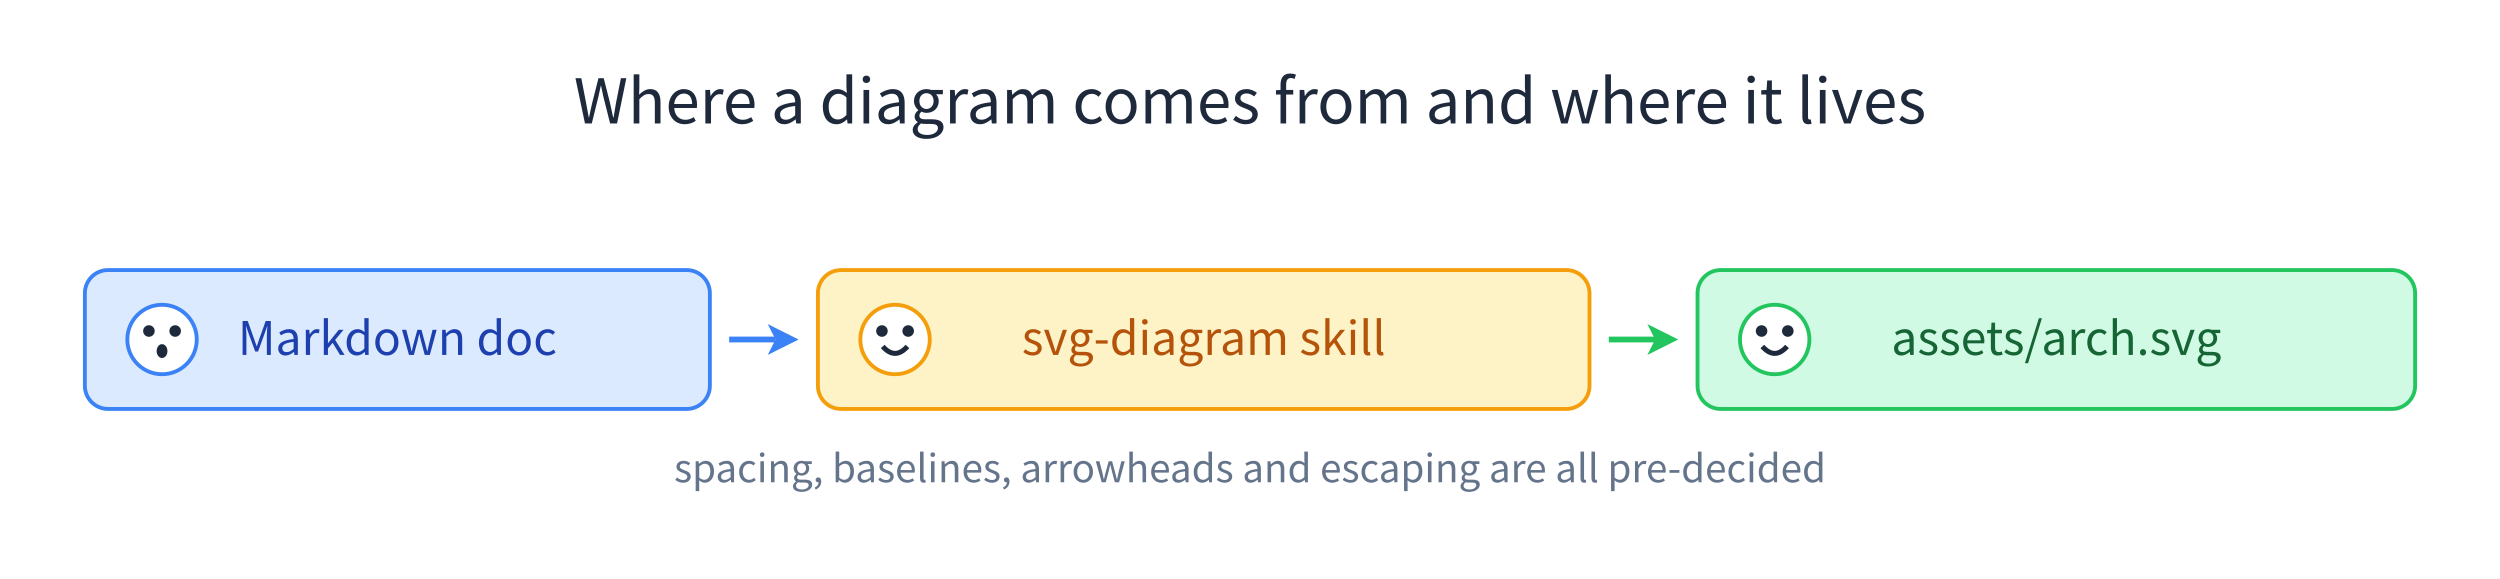
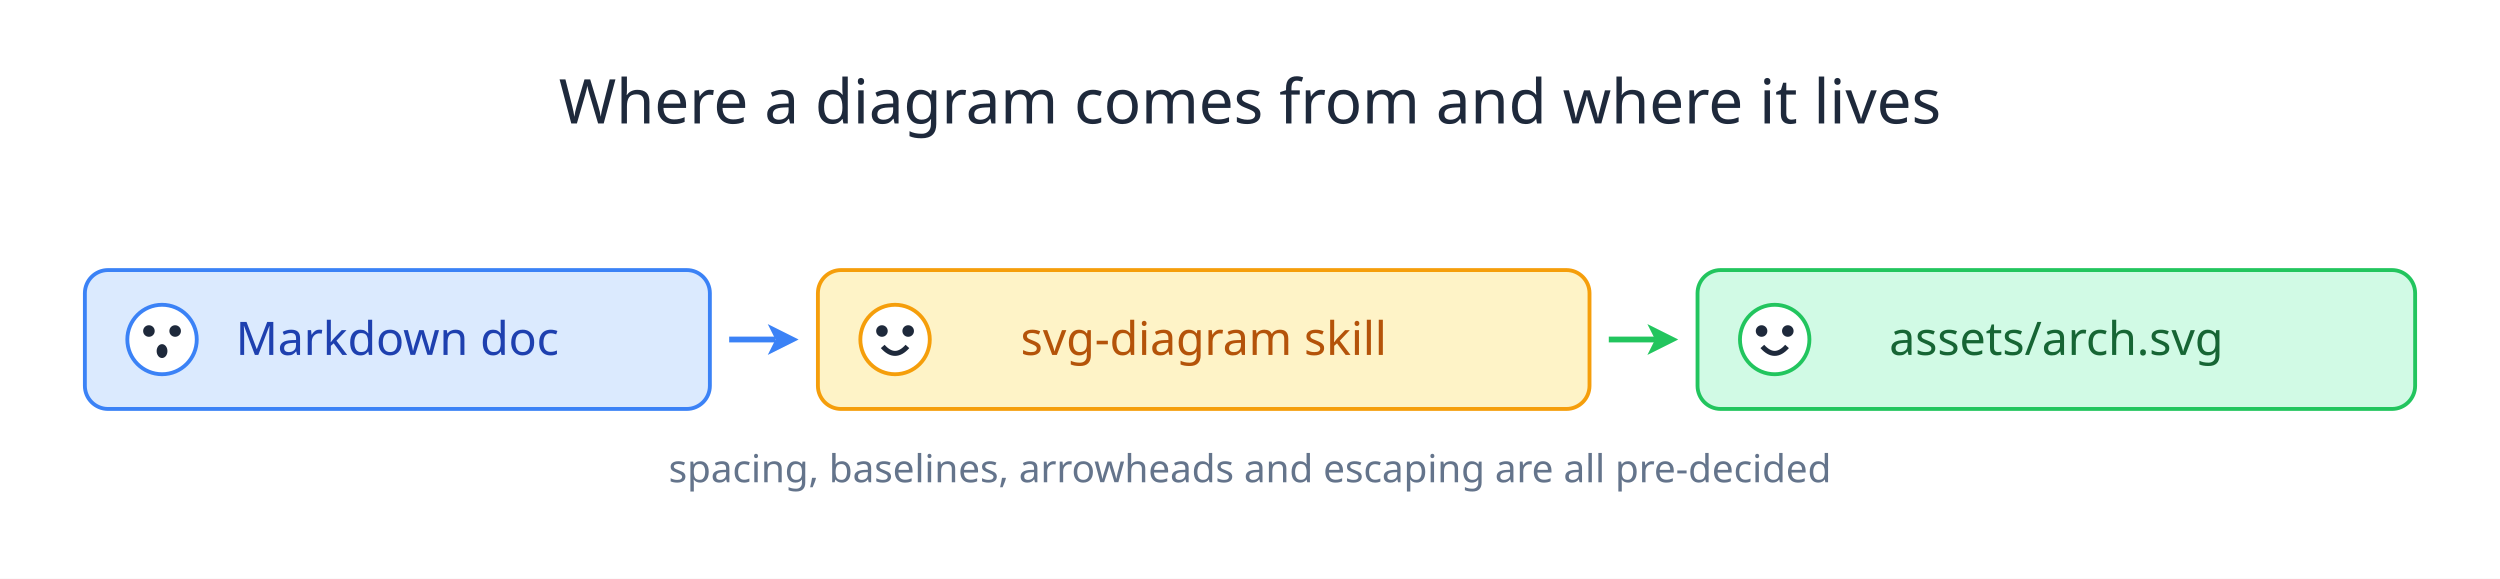
<svg xmlns="http://www.w3.org/2000/svg" viewBox="55 0 648 150" width="648">
  <style>
-     text { font-family: 'PingFang SC', 'Microsoft YaHei', 'Noto Sans CJK SC', system-ui, sans-serif; }
+     text { font-family: system-ui, sans-serif; }
  </style>
  <defs>
    <marker id="arrow-blue" markerWidth="8" markerHeight="8" refX="2" refY="4" orient="auto" markerUnits="userSpaceOnUse">
      <path d="M0,0 L8,4 L0,8 L2,4 z" fill="#3b82f6" />
    </marker>
    <marker id="arrow-green" markerWidth="8" markerHeight="8" refX="2" refY="4" orient="auto" markerUnits="userSpaceOnUse">
      <path d="M0,0 L8,4 L0,8 L2,4 z" fill="#22c55e" />
    </marker>
  </defs>
  <rect x="55" y="0" width="648" height="150" fill="#ffffff" />
  <text x="379" y="32" font-size="16" fill="#1e293b" text-anchor="middle">Where a diagram comes from and where it lives</text>
  <path d="M244,88 L 256,88" fill="none" stroke="#3b82f6" stroke-width="1.5" marker-end="url(#arrow-blue)" />
  <path d="M472,88 L 484,88" fill="none" stroke="#22c55e" stroke-width="1.5" marker-end="url(#arrow-green)" />
  <rect x="77" y="70" width="162" height="36" rx="6" fill="#dbeafe" stroke="#3b82f6" />
  <circle cx="97" cy="88" r="9" fill="#ffffff" stroke="#3b82f6" />
  <circle cx="93.6" cy="85.8" r="1.5" fill="#1e293b" />
  <circle cx="100.4" cy="85.8" r="1.5" fill="#1e293b" />
  <ellipse cx="97" cy="91.0" rx="1.4" ry="1.8" fill="#1e293b" />
  <text x="158" y="92" font-size="12" fill="#1e40af" text-anchor="middle">Markdown doc</text>
  <rect x="267" y="70" width="200" height="36" rx="6" fill="#fef3c7" stroke="#f59e0b" />
  <circle cx="287" cy="88" r="9" fill="#ffffff" stroke="#f59e0b" />
  <circle cx="283.6" cy="85.8" r="1.5" fill="#1e293b" />
  <circle cx="290.4" cy="85.8" r="1.5" fill="#1e293b" />
  <path d="M283.8,89.8 Q 287,93.4 290.2,89.8" fill="none" stroke="#1e293b" stroke-width="1.3" />
  <text x="367" y="92" font-size="12" fill="#b45309" text-anchor="middle">svg-diagram skill</text>
  <rect x="495" y="70" width="186" height="36" rx="6" fill="#d1fae5" stroke="#22c55e" />
  <circle cx="515" cy="88" r="9" fill="#ffffff" stroke="#22c55e" />
  <circle cx="511.6" cy="85.8" r="1.5" fill="#1e293b" />
  <circle cx="518.4" cy="85.8" r="1.5" fill="#1e293b" />
  <path d="M511.8,89.8 Q 515,93.4 518.2,89.8" fill="none" stroke="#1e293b" stroke-width="1.3" />
  <text x="588" y="92" font-size="12" fill="#166534" text-anchor="middle">assets/arch.svg</text>
  <text x="379" y="125" font-size="10" fill="#64748b" text-anchor="middle">spacing, baselines, arrowheads and escaping are all pre-decided</text>
</svg>
